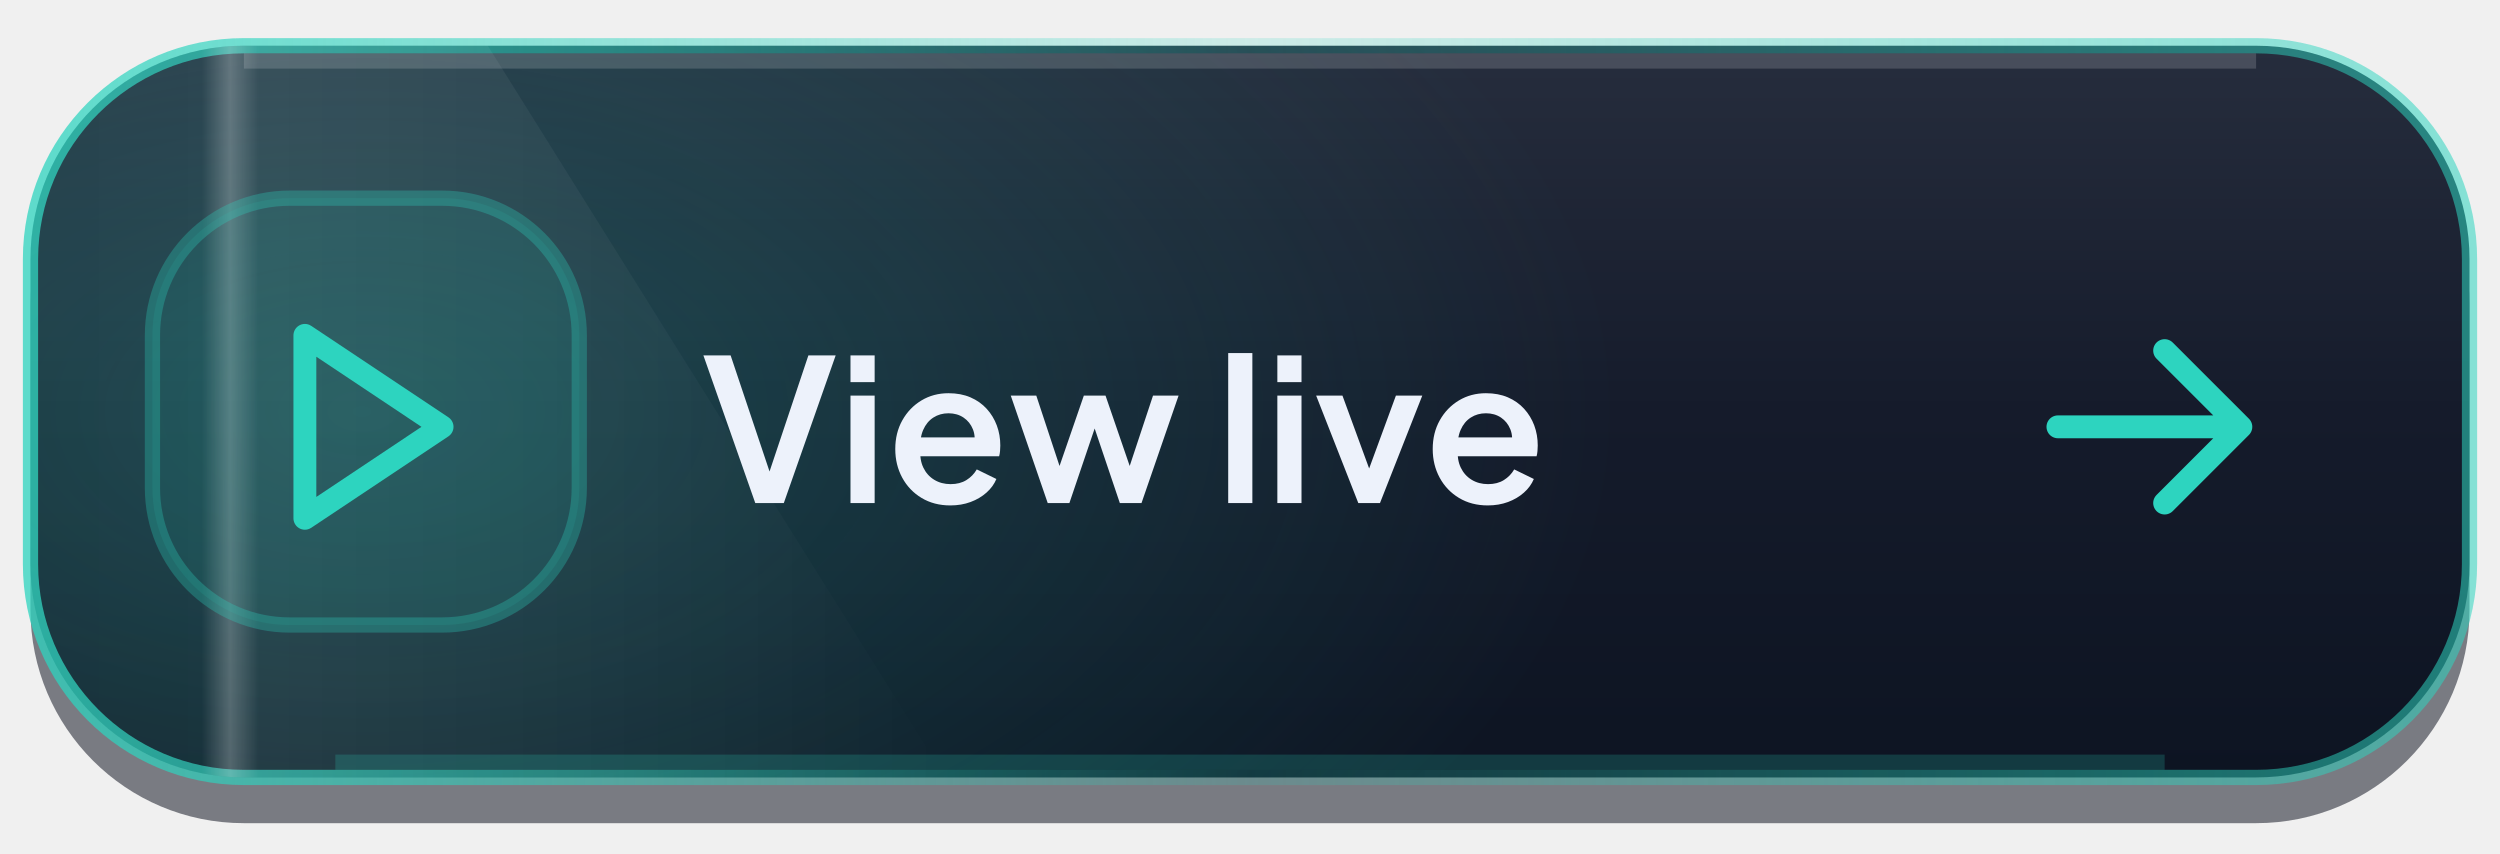
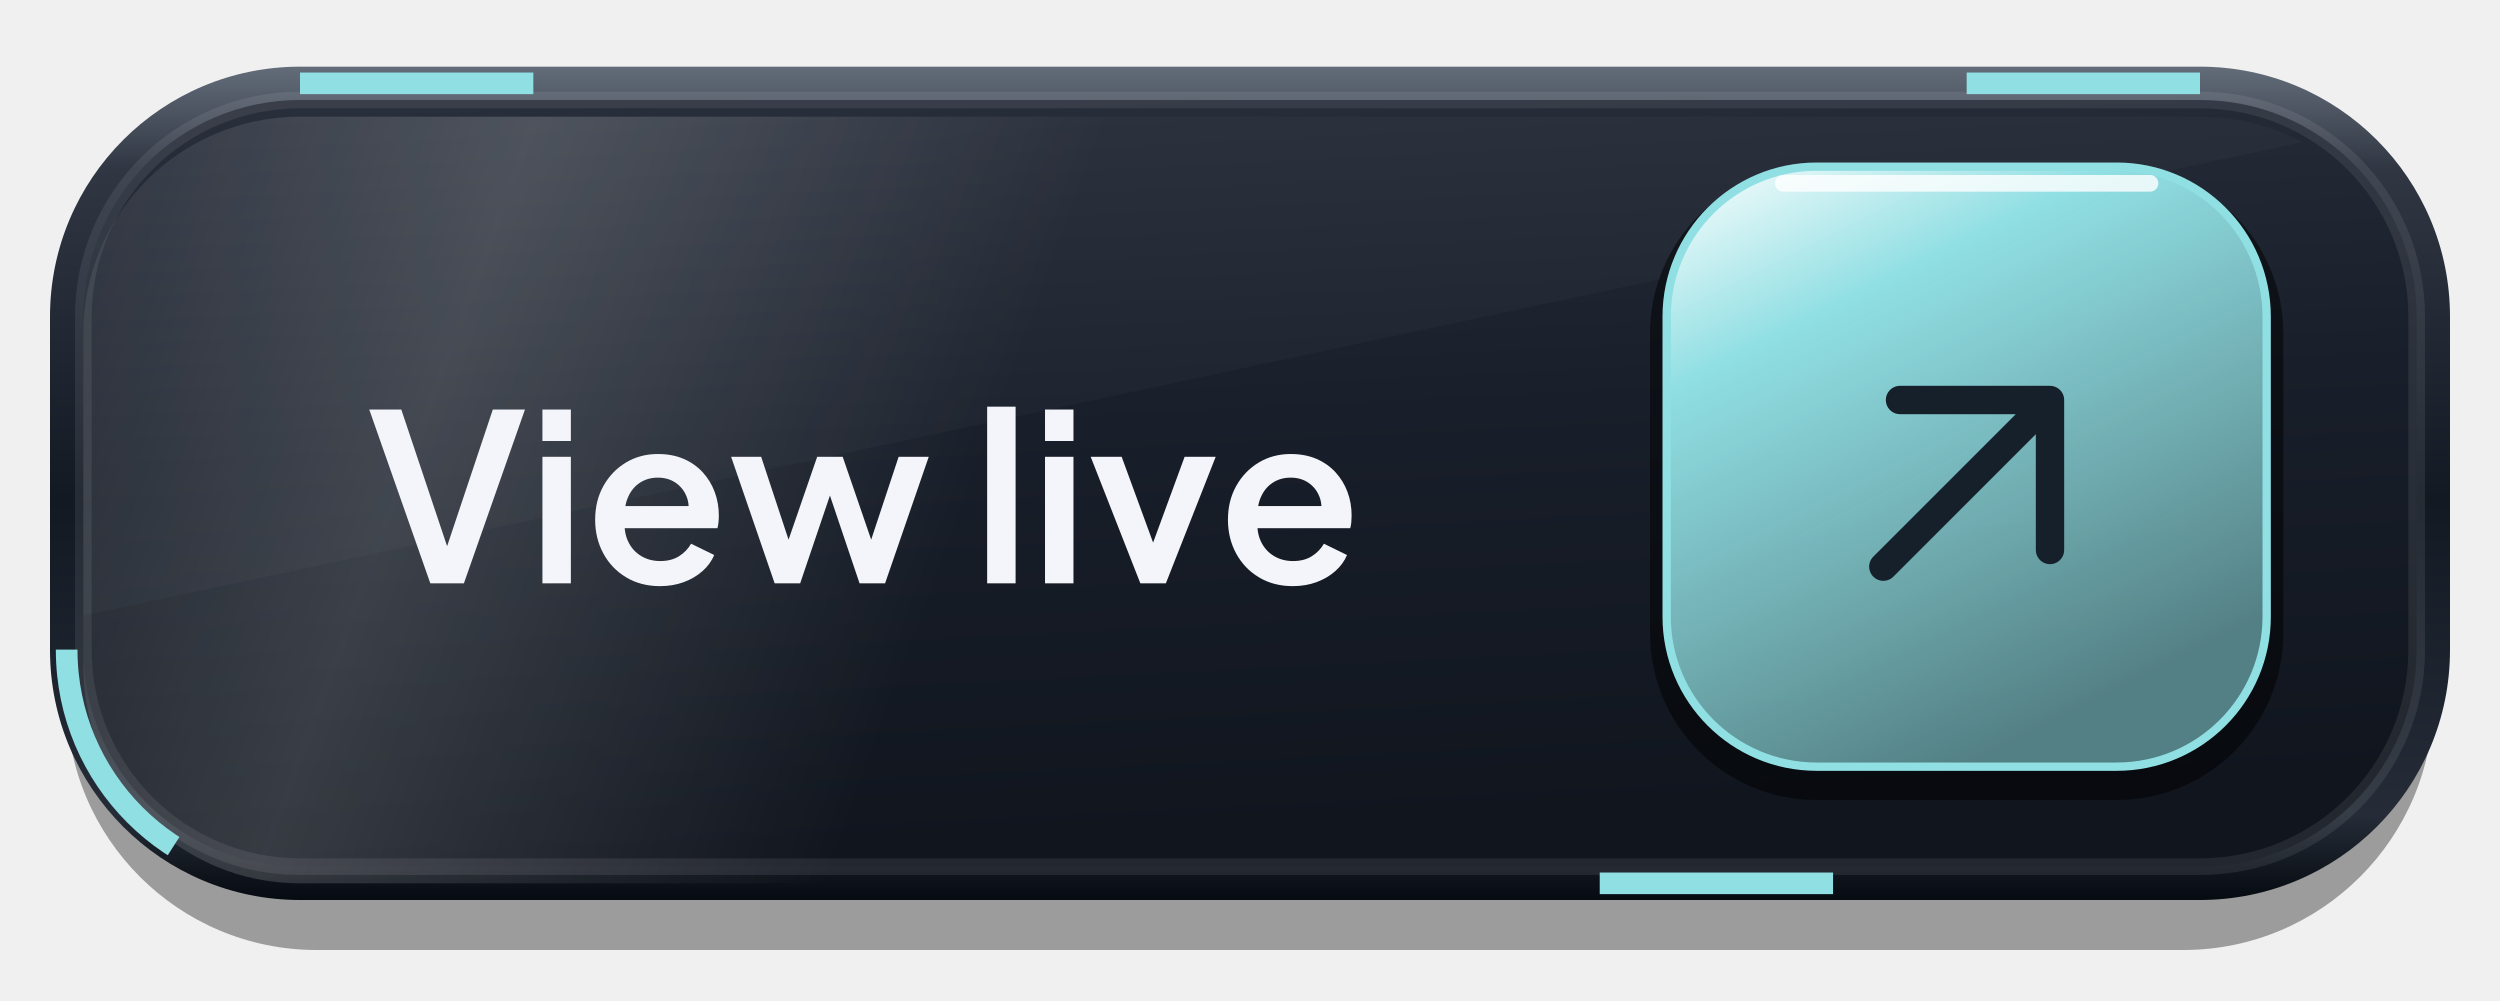
- <svg xmlns="http://www.w3.org/2000/svg" width="164" height="56" viewBox="0 0 164 56" role="img">
+ <svg xmlns="http://www.w3.org/2000/svg" width="150" height="60" viewBox="0 0 150 60" role="img" aria-label="View live">
  <defs>
-     <linearGradient id="surface" x1="0" y1="0" x2="0" y2="1">
-       <stop stop-color="#262D3D" />
-       <stop offset=".5" stop-color="#151B2B" />
-       <stop offset="1" stop-color="#0D1422" />
+     <linearGradient id="metal" x2="0" y2="1">
+       <stop stop-color="#626B78" />
+       <stop offset=".12" stop-color="#303743" />
+       <stop offset=".52" stop-color="#131923" />
+       <stop offset=".9" stop-color="#252C37" />
+       <stop offset="1" stop-color="#070B12" />
    </linearGradient>
-     <linearGradient id="edge">
-       <stop stop-color="#2DD4BF" stop-opacity=".75" />
-       <stop offset=".5" stop-color="#2DD4BF" stop-opacity=".18" />
-       <stop offset="1" stop-color="#2DD4BF" stop-opacity=".55" />
+     <linearGradient id="face" x2=".15" y2="1">
+       <stop stop-color="#292F3B" />
+       <stop offset=".48" stop-color="#191F2A" />
+       <stop offset="1" stop-color="#10151E" />
    </linearGradient>
-     <radialGradient id="light">
-       <stop stop-color="#2DD4BF" stop-opacity=".24" />
-       <stop offset="1" stop-color="#2DD4BF" stop-opacity="0" />
-     </radialGradient>
+     <linearGradient id="jewel" x2=".5" y2="1">
+       <stop stop-color="#FFFFFF" />
+       <stop offset=".3" stop-color="#90DFE3" />
+       <stop offset="1" stop-color="#90DFE3" stop-opacity=".55" />
+     </linearGradient>
    <linearGradient id="sweep">
      <stop stop-color="white" stop-opacity="0" />
-       <stop offset=".48" stop-color="white" stop-opacity=".03" />
-       <stop offset=".5" stop-color="white" stop-opacity=".28" />
-       <stop offset=".52" stop-color="white" stop-opacity=".08" />
+       <stop offset=".5" stop-color="white" stop-opacity=".16" />
      <stop offset="1" stop-color="white" stop-opacity="0" />
    </linearGradient>
-     <clipPath id="clip">
-       <rect x="2" y="3" width="160" height="48" rx="14" />
+     <linearGradient id="rail">
+       <stop stop-color="#90DFE3" stop-opacity="0" />
+       <stop offset=".5" stop-color="#90DFE3" />
+       <stop offset="1" stop-color="#90DFE3" stop-opacity="0" />
+     </linearGradient>
+     <clipPath id="body">
+       <rect x="5" y="7" width="140" height="46" rx="13" />
+     </clipPath>
+     <clipPath id="arrowClip">
+       <rect x="105" y="18" width="24" height="24" rx="5" />
    </clipPath>
  </defs>
-   <style>@keyframes sweep{0%,12%{transform:translateX(-100px)}65%,100%{transform:translateX(264px)}}@keyframes halo{0%,100%{opacity:.45}40%{opacity:1}}@keyframes arrow{0%,35%,100%{transform:translateX(0);opacity:.7}50%{transform:translateX(3px);opacity:1}}.sweep{animation:sweep 7.2s cubic-bezier(.22,.61,.36,1) infinite}.halo{animation:halo 7.2s ease-in-out infinite}.arrow{animation:arrow 7.2s ease-in-out infinite}@media(prefers-reduced-motion:reduce){*{animation:none!important}}</style>
-   <rect x="2" y="6" width="160" height="48" rx="14" fill="#020714" fill-opacity=".5" />
-   <rect x="2" y="3" width="160" height="48" rx="14" fill="url(#surface)" stroke="url(#edge)" />
-   <g clip-path="url(#clip)">
-     <ellipse class="halo" cx="24" cy="27" rx="82" ry="48" fill="url(#light)" />
-     <g class="sweep">
-       <path d="M-32 3h64l30 48H-2z" fill="url(#sweep)" />
+   <style>
+  @keyframes polish{0%,12%{transform:translateX(-100px)}52%,100%{transform:translateX(250px)}}
+  @keyframes perimeter{0%{stroke-dashoffset:0;opacity:0}15%{opacity:.9}65%{opacity:.9}85%,100%{stroke-dashoffset:-100;opacity:0}}
+  @keyframes depart{0%,48%,100%{transform:translate(0,0);opacity:1}61%{transform:translate(19px,-19px);opacity:0}62%{transform:translate(-19px,19px);opacity:0}76%{transform:translate(0,0);opacity:1}}
+  @keyframes rail{0%,35%,100%{opacity:.3}55%,70%{opacity:1}}
+  .polish{animation:polish 7s cubic-bezier(.4,0,.2,1) infinite}
+  .perimeter{animation:perimeter 7s ease-in-out infinite}
+  .arrow{animation:depart 7s cubic-bezier(.22,1,.36,1) infinite}
+  .rail{animation:rail 7s ease-in-out infinite}
+  @media(prefers-reduced-motion:reduce){*{animation:none!important}.polish,.perimeter{opacity:0}}
+ </style>
+   <rect x="4" y="9" width="142" height="48" rx="15" fill="#000" fill-opacity=".35" />
+   <rect x="3" y="4" width="144" height="50" rx="15" fill="url(#metal)" />
+   <rect x="5" y="6" width="140" height="46" rx="13" fill="url(#face)" stroke="#FFFFFF" stroke-opacity=".08" />
+   <g clip-path="url(#body)">
+     <path d="M0 6H150L0 38Z" fill="white" fill-opacity=".025" />
+     <rect class="polish" x="0" y="-40" width="65" height="160" fill="url(#sweep)" transform="rotate(20)" />
+   </g>
+   <rect class="perimeter" x="4" y="5" width="142" height="48" rx="14" pathLength="100" fill="none" stroke="#90DFE3" stroke-width="1.3" stroke-dasharray="14 86" />
+   <path class="rail" d="M22 52H128" stroke="url(#rail)" stroke-width="1.3" />
+   <g aria-label="View live">
+     <path d="M25.819 35.0 22.154 24.57H24.077L27.017 33.341H26.636L29.57 24.57H31.499L27.834 35.0ZM32.545 35.0V27.409H34.252V35.0ZM32.545 26.46V24.57H34.252V26.46ZM39.6 35.168Q38.445 35.168 37.567 34.639Q36.689 34.111 36.2 33.206Q35.709 32.301 35.709 31.185Q35.709 30.042 36.207 29.154Q36.705 28.266 37.555 27.753Q38.404 27.241 39.47 27.241Q40.343 27.241 41.02 27.533Q41.696 27.825 42.166 28.34Q42.636 28.856 42.883 29.519Q43.13 30.182 43.13 30.933Q43.13 31.125 43.111 31.327Q43.093 31.528 43.047 31.692H37.09V30.363H42.078L41.267 30.975Q41.402 30.31 41.193 29.788Q40.984 29.267 40.533 28.962Q40.083 28.658 39.47 28.658Q38.866 28.658 38.398 28.961Q37.93 29.264 37.682 29.831Q37.433 30.399 37.486 31.199Q37.424 31.938 37.69 32.493Q37.955 33.049 38.46 33.356Q38.965 33.663 39.617 33.663Q40.277 33.663 40.736 33.376Q41.196 33.089 41.467 32.623L42.853 33.301Q42.629 33.84 42.154 34.262Q41.679 34.685 41.029 34.927Q40.378 35.168 39.6 35.168ZM46.479 35.0 43.868 27.409H45.67L47.623 33.318L46.993 33.309L49.03 27.409H50.562L52.59 33.309L51.96 33.318L53.918 27.409H55.724L53.105 35.0H51.573L49.514 28.898H50.079L48.01 35.0ZM59.229 35.0V24.402H60.936V35.0ZM62.701 35.0V27.409H64.408V35.0ZM62.701 26.46V24.57H64.408V26.46ZM68.421 35.0 65.442 27.409H67.3L69.528 33.49H68.844L71.077 27.409H72.941L69.952 35.0ZM77.568 35.168Q76.413 35.168 75.535 34.639Q74.657 34.111 74.167 33.206Q73.677 32.301 73.677 31.185Q73.677 30.042 74.175 29.154Q74.673 28.266 75.523 27.753Q76.372 27.241 77.438 27.241Q78.311 27.241 78.988 27.533Q79.664 27.825 80.134 28.34Q80.604 28.856 80.851 29.519Q81.097 30.182 81.097 30.933Q81.097 31.125 81.079 31.327Q81.061 31.528 81.015 31.692H75.058V30.363H80.046L79.236 30.975Q79.37 30.31 79.161 29.788Q78.952 29.267 78.501 28.962Q78.051 28.658 77.438 28.658Q76.834 28.658 76.366 28.961Q75.898 29.264 75.65 29.831Q75.401 30.399 75.454 31.199Q75.392 31.938 75.658 32.493Q75.923 33.049 76.428 33.356Q76.932 33.663 77.585 33.663Q78.245 33.663 78.704 33.376Q79.164 33.089 79.435 32.623L80.821 33.301Q80.597 33.84 80.122 34.262Q79.647 34.685 78.997 34.927Q78.346 35.168 77.568 35.168Z" fill="#F3F5FA" />
+   </g>
+   <rect x="99" y="10" width="38" height="38" rx="10" fill="#000" fill-opacity=".5" />
+   <rect x="100" y="10" width="36" height="36" rx="9" fill="url(#jewel)" stroke="#90DFE3" stroke-width=".5" />
+   <path d="M107 11h22" stroke="white" stroke-opacity=".8" stroke-linecap="round" />
+   <g clip-path="url(#arrowClip)">
+     <g transform="translate(118,29)">
+       <g class="arrow">
+         <path d="M-5 5 5-5M-4-5h9v9" fill="none" stroke="#15202B" stroke-width="1.7" stroke-linecap="round" stroke-linejoin="round" />
+       </g>
    </g>
-     <path d="M16 4H148" stroke="white" stroke-opacity=".16" />
-     <path d="M22 50H142" stroke="#2DD4BF" stroke-opacity=".2" />
  </g>
-   <rect x="10" y="13" width="28" height="28" rx="9" fill="#2DD4BF" fill-opacity=".1" stroke="#2DD4BF" stroke-opacity=".3" />
-   <path d="M20 22l9 6-9 6z" fill="none" stroke="#2DD4BF" stroke-width="1.5" stroke-linejoin="round" stroke-linecap="round" />
-   <g aria-label="View live">
-     <path d="M49.546 33.0 46.143 23.315H47.929L50.659 31.459H50.305L53.03 23.315H54.82L51.418 33.0ZM55.792 33.0V25.951H57.377V33.0ZM55.792 25.07V23.315H57.377V25.07ZM62.343 33.156Q61.27 33.156 60.455 32.665Q59.64 32.175 59.185 31.334Q58.73 30.494 58.73 29.457Q58.73 28.396 59.193 27.572Q59.655 26.747 60.444 26.271Q61.233 25.795 62.222 25.795Q63.033 25.795 63.661 26.066Q64.289 26.337 64.726 26.816Q65.162 27.295 65.391 27.91Q65.62 28.526 65.62 29.224Q65.62 29.402 65.603 29.589Q65.586 29.776 65.544 29.929H60.012V28.694H64.644L63.891 29.262Q64.016 28.645 63.822 28.161Q63.628 27.677 63.21 27.394Q62.791 27.111 62.222 27.111Q61.662 27.111 61.227 27.392Q60.792 27.673 60.562 28.201Q60.331 28.728 60.38 29.471Q60.323 30.156 60.569 30.672Q60.815 31.188 61.284 31.473Q61.753 31.759 62.359 31.759Q62.971 31.759 63.398 31.492Q63.825 31.226 64.076 30.793L65.363 31.422Q65.155 31.923 64.714 32.315Q64.273 32.708 63.669 32.932Q63.066 33.156 62.343 33.156ZM68.73 33.0 66.306 25.951H67.98L69.793 31.438L69.208 31.43L71.1 25.951H72.522L74.405 31.43L73.82 31.438L75.638 25.951H77.315L74.883 33.0H73.461L71.548 27.334H72.073L70.152 33.0ZM80.57 33.0V23.159H82.155V33.0ZM83.794 33.0V25.951H85.379V33.0ZM83.794 25.07V23.315H85.379V25.07ZM89.105 33.0 86.339 25.951H88.065L90.133 31.598H89.498L91.572 25.951H93.302L90.527 33.0ZM97.599 33.156Q96.526 33.156 95.711 32.665Q94.896 32.175 94.441 31.334Q93.986 30.494 93.986 29.457Q93.986 28.396 94.449 27.572Q94.911 26.747 95.7 26.271Q96.489 25.795 97.478 25.795Q98.289 25.795 98.917 26.066Q99.545 26.337 99.982 26.816Q100.418 27.295 100.647 27.91Q100.876 28.526 100.876 29.224Q100.876 29.402 100.859 29.589Q100.842 29.776 100.8 29.929H95.268V28.694H99.9L99.147 29.262Q99.272 28.645 99.078 28.161Q98.884 27.677 98.466 27.394Q98.047 27.111 97.478 27.111Q96.918 27.111 96.483 27.392Q96.048 27.673 95.818 28.201Q95.587 28.728 95.636 29.471Q95.579 30.156 95.825 30.672Q96.071 31.188 96.54 31.473Q97.009 31.759 97.615 31.759Q98.228 31.759 98.654 31.492Q99.081 31.226 99.332 30.793L100.62 31.422Q100.412 31.923 99.97 32.315Q99.529 32.708 98.925 32.932Q98.322 33.156 97.599 33.156Z" fill="#EDF2FB" />
-   </g>
-   <path class="arrow" d="M135 28h12m-5-5 5 5-5 5" fill="none" stroke="#2DD4BF" stroke-width="1.5" stroke-linecap="round" stroke-linejoin="round" />
</svg>
